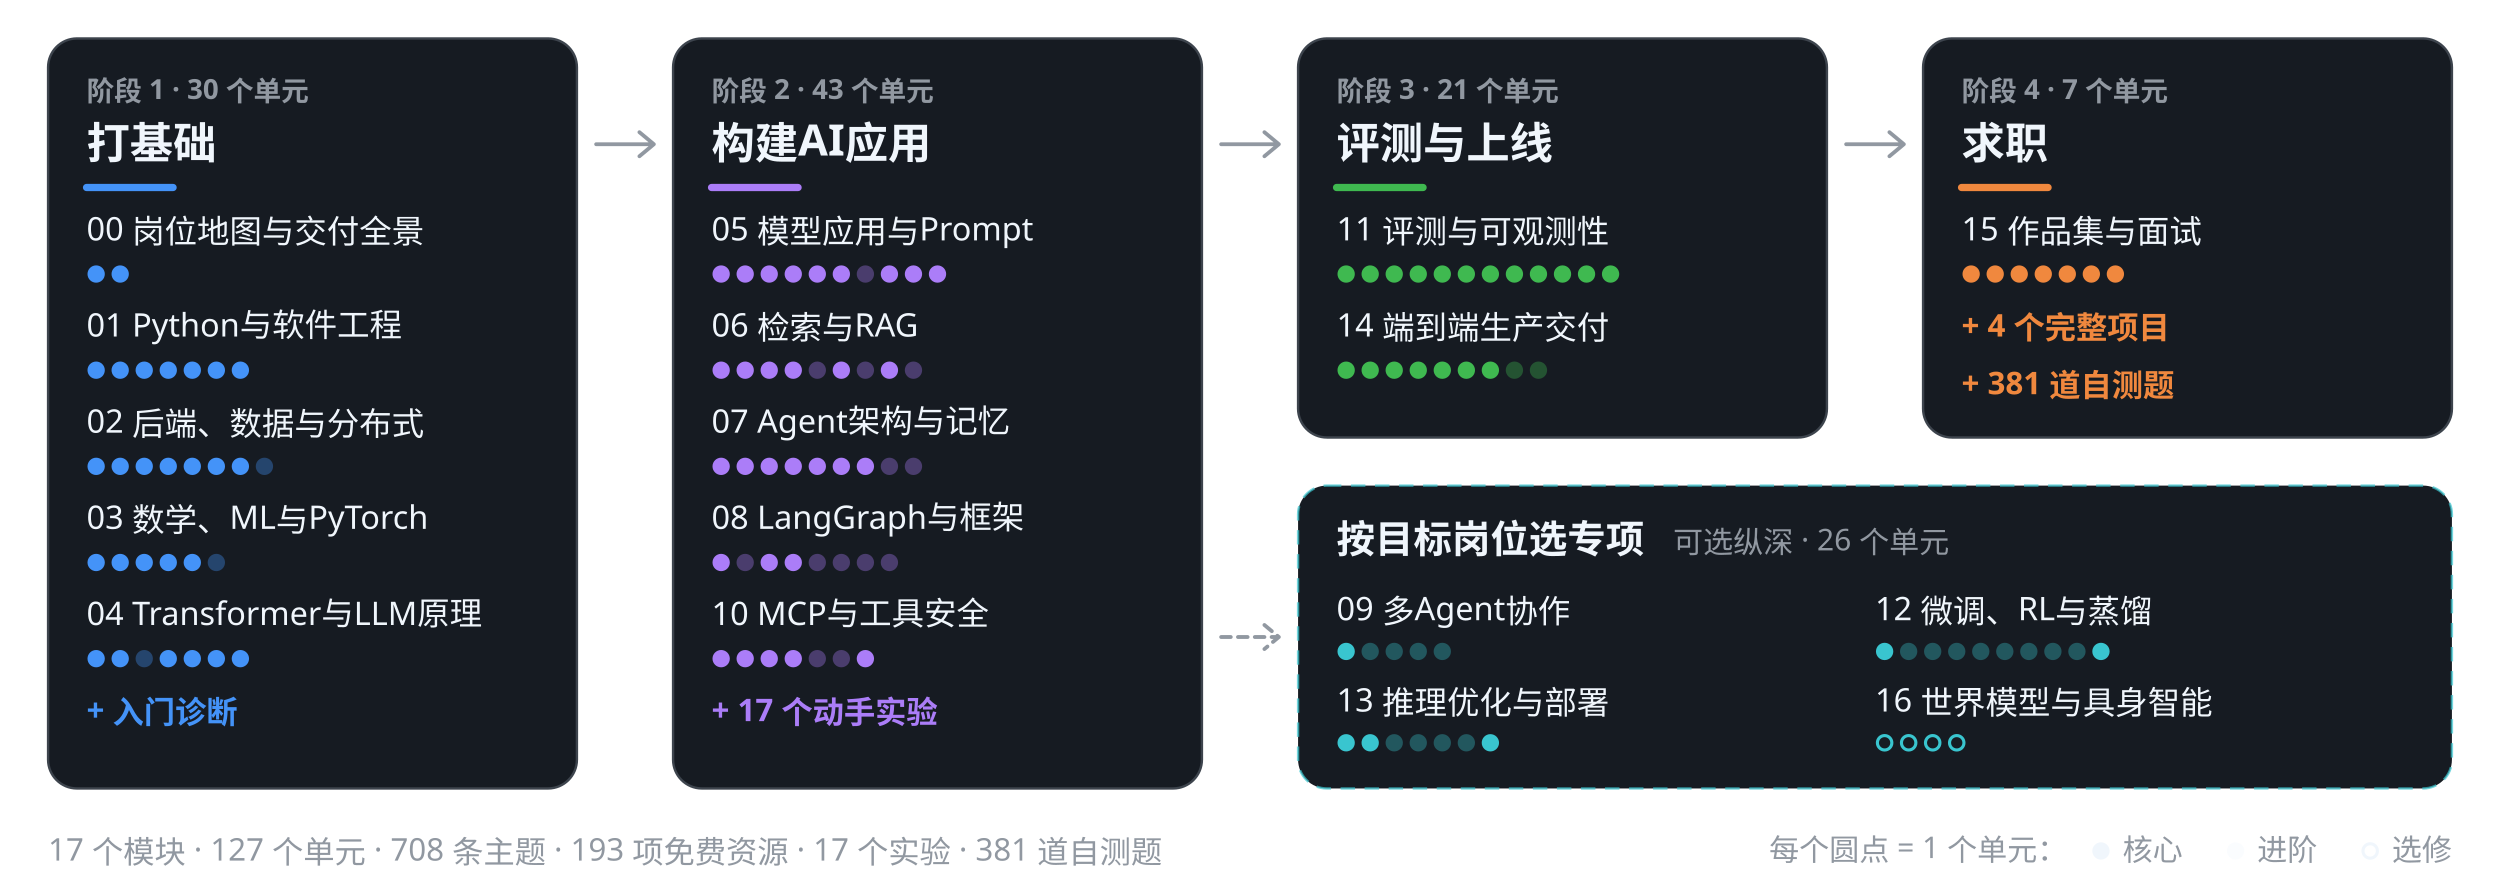
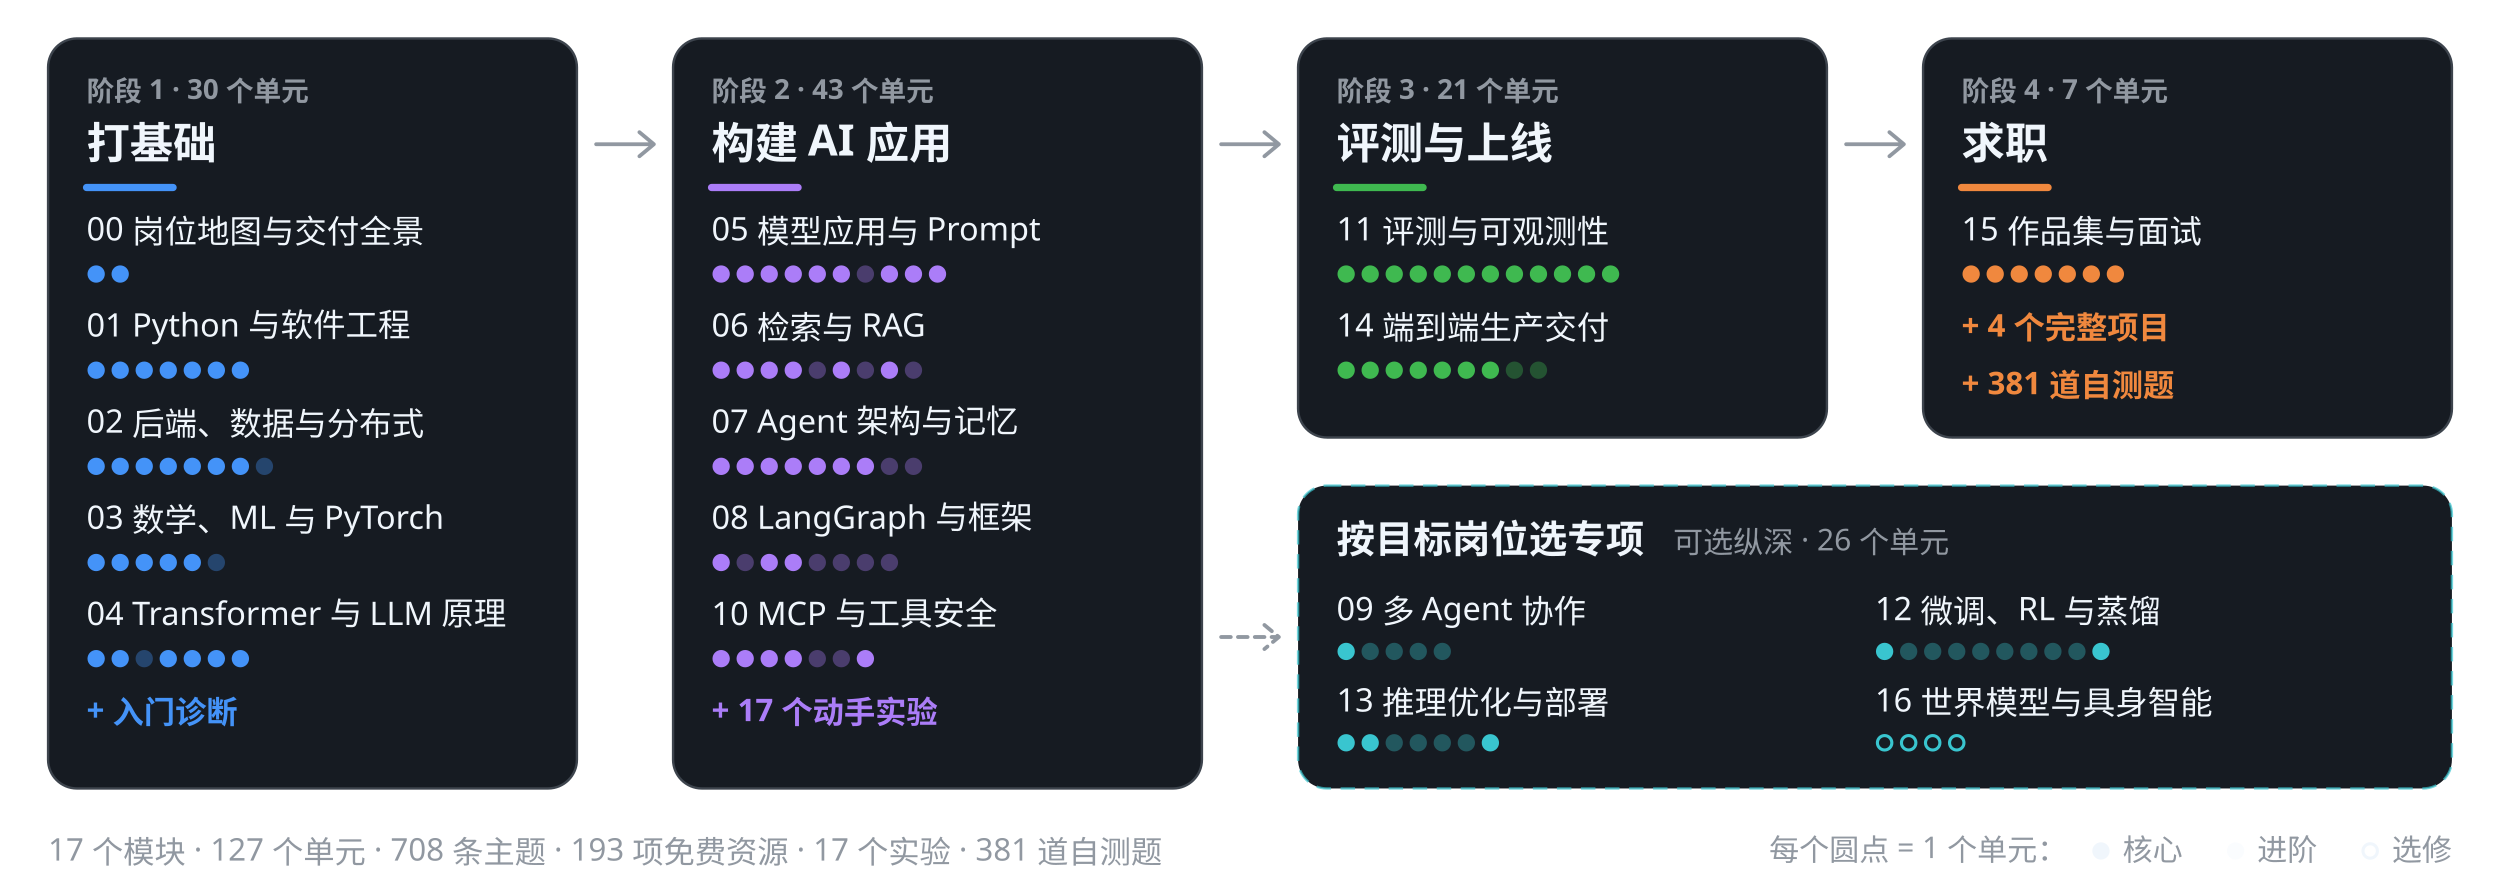
<svg xmlns="http://www.w3.org/2000/svg" viewBox="0 0 1040 372" width="1040" height="372" role="img" aria-labelledby="t d" font-family="-apple-system, BlinkMacSystemFont, 'Segoe UI', 'Noto Sans', Helvetica, Arial, 'PingFang SC', 'Hiragino Sans GB', 'Microsoft YaHei', 'Noto Sans CJK SC', sans-serif">
  <rect x="20.0" y="16" width="220.0" height="312" rx="12" fill="#161b22" stroke="#3d444d" />
  <text x="36.0" y="42.0" font-size="11.5" fill="#9198a1" font-weight="600">阶段 1 · 30 个单元</text>
  <text x="36.0" y="66.0" font-size="18" fill="#f0f6fc" font-weight="700">打基础</text>
  <line x1="36.0" y1="78" x2="72.0" y2="78" stroke="#4493f8" stroke-width="3" stroke-linecap="round" />
  <text x="36.0" y="100.0" font-size="13.5" fill="#f0f6fc">00  岗位地图与交付全景</text>
  <circle cx="40.0" cy="114" r="3.6" fill="#4493f8" />
  <circle cx="50.0" cy="114" r="3.6" fill="#4493f8" />
-   <text x="36.0" y="140.0" font-size="13.5" fill="#f0f6fc">01  Python与软件工程</text>
+   <text x="36.0" y="140.0" font-size="13.5" fill="#f0f6fc">01  Python 与软件工程</text>
  <circle cx="40.0" cy="154" r="3.6" fill="#4493f8" />
  <circle cx="50.0" cy="154" r="3.6" fill="#4493f8" />
  <circle cx="60.0" cy="154" r="3.6" fill="#4493f8" />
  <circle cx="70.0" cy="154" r="3.6" fill="#4493f8" />
  <circle cx="80.0" cy="154" r="3.6" fill="#4493f8" />
  <circle cx="90.0" cy="154" r="3.6" fill="#4493f8" />
  <circle cx="100.0" cy="154" r="3.6" fill="#4493f8" />
  <text x="36.0" y="180.0" font-size="13.5" fill="#f0f6fc">02  后端、数据与分布式</text>
  <circle cx="40.0" cy="194" r="3.6" fill="#4493f8" />
  <circle cx="50.0" cy="194" r="3.6" fill="#4493f8" />
  <circle cx="60.0" cy="194" r="3.6" fill="#4493f8" />
  <circle cx="70.0" cy="194" r="3.6" fill="#4493f8" />
  <circle cx="80.0" cy="194" r="3.6" fill="#4493f8" />
  <circle cx="90.0" cy="194" r="3.6" fill="#4493f8" />
  <circle cx="100.0" cy="194" r="3.6" fill="#4493f8" />
  <circle cx="110.0" cy="194" r="3.6" fill="#4493f8" fill-opacity="0.35" />
-   <text x="36.0" y="220.0" font-size="13.5" fill="#f0f6fc">03  数学、ML与PyTorch</text>
+   <text x="36.0" y="220.0" font-size="13.5" fill="#f0f6fc">03  数学、ML 与 PyTorch</text>
  <circle cx="40.0" cy="234" r="3.6" fill="#4493f8" />
  <circle cx="50.0" cy="234" r="3.6" fill="#4493f8" />
  <circle cx="60.0" cy="234" r="3.6" fill="#4493f8" />
  <circle cx="70.0" cy="234" r="3.6" fill="#4493f8" />
  <circle cx="80.0" cy="234" r="3.6" fill="#4493f8" />
  <circle cx="90.0" cy="234" r="3.6" fill="#4493f8" fill-opacity="0.35" />
-   <text x="36.0" y="260.0" font-size="13.5" fill="#f0f6fc">04  Transformer与LLM原理</text>
+   <text x="36.0" y="260.0" font-size="13.5" fill="#f0f6fc">04  Transformer 与 LLM 原理</text>
  <circle cx="40.0" cy="274" r="3.6" fill="#4493f8" />
  <circle cx="50.0" cy="274" r="3.6" fill="#4493f8" />
  <circle cx="60.0" cy="274" r="3.6" fill="#4493f8" fill-opacity="0.35" />
  <circle cx="70.0" cy="274" r="3.6" fill="#4493f8" />
  <circle cx="80.0" cy="274" r="3.6" fill="#4493f8" />
  <circle cx="90.0" cy="274" r="3.6" fill="#4493f8" />
  <circle cx="100.0" cy="274" r="3.6" fill="#4493f8" />
  <text x="36.0" y="300.0" font-size="13" fill="#4493f8" font-weight="600">+ 入门诊断</text>
  <path d="M248.0 60 H272.0 M266.0 55 L272.0 60 L266.0 65" fill="none" stroke="#9198a1" stroke-width="1.6" stroke-linecap="round" stroke-linejoin="round" />
  <rect x="280.0" y="16" width="220.0" height="312" rx="12" fill="#161b22" stroke="#3d444d" />
  <text x="296.0" y="42.0" font-size="11.5" fill="#9198a1" font-weight="600">阶段 2 · 43 个单元</text>
-   <text x="296.0" y="66.0" font-size="18" fill="#f0f6fc" font-weight="700">构建AI应用</text>
+   <text x="296.0" y="66.0" font-size="18" fill="#f0f6fc" font-weight="700">构建 AI 应用</text>
  <line x1="296.0" y1="78" x2="332.0" y2="78" stroke="#ab7df8" stroke-width="3" stroke-linecap="round" />
-   <text x="296.0" y="100.0" font-size="13.5" fill="#f0f6fc">05  模型应用与Prompt</text>
+   <text x="296.0" y="100.0" font-size="13.5" fill="#f0f6fc">05  模型应用与 Prompt</text>
  <circle cx="300.0" cy="114" r="3.6" fill="#ab7df8" />
  <circle cx="310.0" cy="114" r="3.6" fill="#ab7df8" />
  <circle cx="320.0" cy="114" r="3.6" fill="#ab7df8" />
  <circle cx="330.0" cy="114" r="3.6" fill="#ab7df8" />
  <circle cx="340.0" cy="114" r="3.6" fill="#ab7df8" />
  <circle cx="350.0" cy="114" r="3.6" fill="#ab7df8" />
  <circle cx="360.0" cy="114" r="3.6" fill="#ab7df8" fill-opacity="0.35" />
  <circle cx="370.0" cy="114" r="3.6" fill="#ab7df8" />
  <circle cx="380.0" cy="114" r="3.6" fill="#ab7df8" />
  <circle cx="390.0" cy="114" r="3.6" fill="#ab7df8" />
-   <text x="296.0" y="140.0" font-size="13.5" fill="#f0f6fc">06  检索与RAG</text>
+   <text x="296.0" y="140.0" font-size="13.5" fill="#f0f6fc">06  检索与 RAG</text>
  <circle cx="300.0" cy="154" r="3.6" fill="#ab7df8" />
  <circle cx="310.0" cy="154" r="3.6" fill="#ab7df8" />
  <circle cx="320.0" cy="154" r="3.6" fill="#ab7df8" />
  <circle cx="330.0" cy="154" r="3.6" fill="#ab7df8" />
  <circle cx="340.0" cy="154" r="3.6" fill="#ab7df8" fill-opacity="0.35" />
  <circle cx="350.0" cy="154" r="3.6" fill="#ab7df8" />
  <circle cx="360.0" cy="154" r="3.6" fill="#ab7df8" fill-opacity="0.35" />
  <circle cx="370.0" cy="154" r="3.6" fill="#ab7df8" />
  <circle cx="380.0" cy="154" r="3.6" fill="#ab7df8" fill-opacity="0.35" />
-   <text x="296.0" y="180.0" font-size="13.5" fill="#f0f6fc">07  Agent架构与记忆</text>
+   <text x="296.0" y="180.0" font-size="13.5" fill="#f0f6fc">07  Agent 架构与记忆</text>
  <circle cx="300.0" cy="194" r="3.6" fill="#ab7df8" />
  <circle cx="310.0" cy="194" r="3.6" fill="#ab7df8" />
  <circle cx="320.0" cy="194" r="3.6" fill="#ab7df8" />
  <circle cx="330.0" cy="194" r="3.6" fill="#ab7df8" />
  <circle cx="340.0" cy="194" r="3.6" fill="#ab7df8" />
  <circle cx="350.0" cy="194" r="3.6" fill="#ab7df8" />
  <circle cx="360.0" cy="194" r="3.6" fill="#ab7df8" />
  <circle cx="370.0" cy="194" r="3.6" fill="#ab7df8" fill-opacity="0.35" />
  <circle cx="380.0" cy="194" r="3.6" fill="#ab7df8" fill-opacity="0.35" />
-   <text x="296.0" y="220.0" font-size="13.5" fill="#f0f6fc">08  LangGraph与框架</text>
+   <text x="296.0" y="220.0" font-size="13.5" fill="#f0f6fc">08  LangGraph 与框架</text>
  <circle cx="300.0" cy="234" r="3.6" fill="#ab7df8" />
  <circle cx="310.0" cy="234" r="3.6" fill="#ab7df8" fill-opacity="0.35" />
  <circle cx="320.0" cy="234" r="3.6" fill="#ab7df8" />
  <circle cx="330.0" cy="234" r="3.6" fill="#ab7df8" />
  <circle cx="340.0" cy="234" r="3.6" fill="#ab7df8" fill-opacity="0.35" />
  <circle cx="350.0" cy="234" r="3.6" fill="#ab7df8" fill-opacity="0.35" />
  <circle cx="360.0" cy="234" r="3.6" fill="#ab7df8" fill-opacity="0.35" />
  <circle cx="370.0" cy="234" r="3.6" fill="#ab7df8" fill-opacity="0.35" />
-   <text x="296.0" y="260.0" font-size="13.5" fill="#f0f6fc">10  MCP与工具安全</text>
+   <text x="296.0" y="260.0" font-size="13.5" fill="#f0f6fc">10  MCP 与工具安全</text>
  <circle cx="300.0" cy="274" r="3.6" fill="#ab7df8" />
  <circle cx="310.0" cy="274" r="3.6" fill="#ab7df8" />
  <circle cx="320.0" cy="274" r="3.6" fill="#ab7df8" />
  <circle cx="330.0" cy="274" r="3.6" fill="#ab7df8" />
  <circle cx="340.0" cy="274" r="3.6" fill="#ab7df8" fill-opacity="0.35" />
  <circle cx="350.0" cy="274" r="3.6" fill="#ab7df8" fill-opacity="0.35" />
  <circle cx="360.0" cy="274" r="3.6" fill="#ab7df8" />
  <text x="296.0" y="300.0" font-size="13" fill="#ab7df8" font-weight="600">+ 17 个动手实验</text>
  <path d="M508.0 60 H532.0 M526.0 55 L532.0 60 L526.0 65" fill="none" stroke="#9198a1" stroke-width="1.6" stroke-linecap="round" stroke-linejoin="round" />
  <rect x="540.0" y="16" width="220.0" height="166" rx="12" fill="#161b22" stroke="#3d444d" />
  <text x="556.0" y="42.0" font-size="11.5" fill="#9198a1" font-weight="600">阶段 3 · 21 个单元</text>
  <text x="556.0" y="66.0" font-size="18" fill="#f0f6fc" font-weight="700">评测与上线</text>
  <line x1="556.0" y1="78" x2="592.0" y2="78" stroke="#3fb950" stroke-width="3" stroke-linecap="round" />
  <text x="556.0" y="100.0" font-size="13.5" fill="#f0f6fc">11  评测与可观测性</text>
  <circle cx="560.0" cy="114" r="3.6" fill="#3fb950" />
  <circle cx="570.0" cy="114" r="3.6" fill="#3fb950" />
  <circle cx="580.0" cy="114" r="3.6" fill="#3fb950" />
  <circle cx="590.0" cy="114" r="3.6" fill="#3fb950" />
  <circle cx="600.0" cy="114" r="3.6" fill="#3fb950" />
  <circle cx="610.0" cy="114" r="3.6" fill="#3fb950" />
  <circle cx="620.0" cy="114" r="3.6" fill="#3fb950" />
  <circle cx="630.0" cy="114" r="3.6" fill="#3fb950" />
  <circle cx="640.0" cy="114" r="3.6" fill="#3fb950" />
  <circle cx="650.0" cy="114" r="3.6" fill="#3fb950" />
  <circle cx="660.0" cy="114" r="3.6" fill="#3fb950" />
  <circle cx="670.0" cy="114" r="3.6" fill="#3fb950" />
  <text x="556.0" y="140.0" font-size="13.5" fill="#f0f6fc">14  端到端生产交付</text>
  <circle cx="560.0" cy="154" r="3.6" fill="#3fb950" />
  <circle cx="570.0" cy="154" r="3.6" fill="#3fb950" />
  <circle cx="580.0" cy="154" r="3.6" fill="#3fb950" />
  <circle cx="590.0" cy="154" r="3.6" fill="#3fb950" />
  <circle cx="600.0" cy="154" r="3.6" fill="#3fb950" />
  <circle cx="610.0" cy="154" r="3.6" fill="#3fb950" />
  <circle cx="620.0" cy="154" r="3.6" fill="#3fb950" />
  <circle cx="630.0" cy="154" r="3.6" fill="#3fb950" fill-opacity="0.35" />
  <circle cx="640.0" cy="154" r="3.6" fill="#3fb950" fill-opacity="0.35" />
  <path d="M768.0 60 H792.0 M786.0 55 L792.0 60 L786.0 65" fill="none" stroke="#9198a1" stroke-width="1.6" stroke-linecap="round" stroke-linejoin="round" />
  <rect x="800.0" y="16" width="220.0" height="166" rx="12" fill="#161b22" stroke="#3d444d" />
  <text x="816.0" y="42.0" font-size="11.5" fill="#9198a1" font-weight="600">阶段 4 · 7 个单元</text>
  <text x="816.0" y="66.0" font-size="18" fill="#f0f6fc" font-weight="700">求职</text>
  <line x1="816.0" y1="78" x2="852.0" y2="78" stroke="#f0883e" stroke-width="3" stroke-linecap="round" />
  <text x="816.0" y="100.0" font-size="13.5" fill="#f0f6fc">15  作品集与面试</text>
  <circle cx="820.0" cy="114" r="3.6" fill="#f0883e" />
  <circle cx="830.0" cy="114" r="3.6" fill="#f0883e" />
  <circle cx="840.0" cy="114" r="3.6" fill="#f0883e" />
  <circle cx="850.0" cy="114" r="3.6" fill="#f0883e" />
  <circle cx="860.0" cy="114" r="3.6" fill="#f0883e" />
  <circle cx="870.0" cy="114" r="3.6" fill="#f0883e" />
  <circle cx="880.0" cy="114" r="3.6" fill="#f0883e" />
  <text x="816.0" y="140.0" font-size="13" fill="#f0883e" font-weight="600">+ 4 个完整项目</text>
  <text x="816.0" y="164.0" font-size="13" fill="#f0883e" font-weight="600">+ 381 道自测题</text>
  <rect x="540.0" y="202" width="480.0" height="126" rx="12" fill="#161b22" stroke="#39c5cf" stroke-opacity="0.7" stroke-dasharray="6 4" />
  <path d="M508.0 265.0 H532.0 M526.0 260.0 L532.0 265.0 L526.0 270.0" fill="none" stroke="#9198a1" stroke-width="1.6" stroke-dasharray="4 3" stroke-linecap="round" stroke-linejoin="round" />
  <text x="556.0" y="230.0" font-size="16" fill="#f0f6fc" font-weight="700">按目标岗位选专项</text>
  <text x="696.0" y="230.0" font-size="12.5" fill="#9198a1">可选纵深 · 26 个单元</text>
-   <text x="556.0" y="258.0" font-size="13.5" fill="#f0f6fc">09  多Agent协作</text>
+   <text x="556.0" y="258.0" font-size="13.5" fill="#f0f6fc">09  多 Agent 协作</text>
  <circle cx="560.0" cy="271" r="3.6" fill="#39c5cf" />
  <circle cx="570.0" cy="271" r="3.6" fill="#39c5cf" fill-opacity="0.35" />
  <circle cx="580.0" cy="271" r="3.6" fill="#39c5cf" fill-opacity="0.35" />
  <circle cx="590.0" cy="271" r="3.6" fill="#39c5cf" fill-opacity="0.35" />
  <circle cx="600.0" cy="271" r="3.6" fill="#39c5cf" fill-opacity="0.35" />
-   <text x="780.0" y="258.0" font-size="13.5" fill="#f0f6fc">12  微调、RL与蒸馏</text>
+   <text x="780.0" y="258.0" font-size="13.5" fill="#f0f6fc">12  微调、RL 与蒸馏</text>
  <circle cx="784.0" cy="271" r="3.6" fill="#39c5cf" />
  <circle cx="794.0" cy="271" r="3.6" fill="#39c5cf" fill-opacity="0.35" />
  <circle cx="804.0" cy="271" r="3.6" fill="#39c5cf" fill-opacity="0.35" />
  <circle cx="814.0" cy="271" r="3.6" fill="#39c5cf" fill-opacity="0.35" />
  <circle cx="824.0" cy="271" r="3.6" fill="#39c5cf" fill-opacity="0.35" />
  <circle cx="834.0" cy="271" r="3.6" fill="#39c5cf" fill-opacity="0.35" />
  <circle cx="844.0" cy="271" r="3.6" fill="#39c5cf" fill-opacity="0.35" />
  <circle cx="854.0" cy="271" r="3.6" fill="#39c5cf" fill-opacity="0.35" />
  <circle cx="864.0" cy="271" r="3.6" fill="#39c5cf" fill-opacity="0.35" />
  <circle cx="874.0" cy="271" r="3.6" fill="#39c5cf" />
  <text x="556.0" y="296.0" font-size="13.5" fill="#f0f6fc">13  推理优化与部署</text>
  <circle cx="560.0" cy="309" r="3.6" fill="#39c5cf" />
  <circle cx="570.0" cy="309" r="3.6" fill="#39c5cf" />
  <circle cx="580.0" cy="309" r="3.6" fill="#39c5cf" fill-opacity="0.35" />
  <circle cx="590.0" cy="309" r="3.6" fill="#39c5cf" fill-opacity="0.35" />
  <circle cx="600.0" cy="309" r="3.6" fill="#39c5cf" fill-opacity="0.35" />
  <circle cx="610.0" cy="309" r="3.6" fill="#39c5cf" fill-opacity="0.35" />
  <circle cx="620.0" cy="309" r="3.6" fill="#39c5cf" />
  <text x="780.0" y="296.0" font-size="13.5" fill="#f0f6fc">16  世界模型与具身智能</text>
  <circle cx="784.0" cy="309" r="3" fill="none" stroke="#39c5cf" stroke-width="1.3" />
  <circle cx="794.0" cy="309" r="3" fill="none" stroke="#39c5cf" stroke-width="1.3" />
  <circle cx="804.0" cy="309" r="3" fill="none" stroke="#39c5cf" stroke-width="1.3" />
  <circle cx="814.0" cy="309" r="3" fill="none" stroke="#39c5cf" stroke-width="1.3" />
  <text x="20.0" y="358.0" font-size="13" fill="#9198a1">17 个模块 · 127 个单元 · 708 条主题 · 193 项免费资源 · 17 个实验 · 381 道自测题</text>
  <text x="1020.0" y="358.0" font-size="12.5" fill="#9198a1" text-anchor="end">选修</text>
  <circle cx="986.0" cy="354" r="3" fill="none" stroke="#f0f6fc" stroke-width="1.3" />
  <text x="964.0" y="358.0" font-size="12.5" fill="#9198a1" text-anchor="end">进阶</text>
  <circle cx="930.0" cy="354" r="3.6" fill="#f0f6fc" fill-opacity="0.35" />
  <text x="908.0" y="358.0" font-size="12.5" fill="#9198a1" text-anchor="end">核心</text>
  <circle cx="874.0" cy="354" r="3.6" fill="#f0f6fc" />
  <text x="860.0" y="358.0" font-size="12.5" fill="#9198a1" text-anchor="end">每个圆点 = 1 个单元：</text>
</svg>
